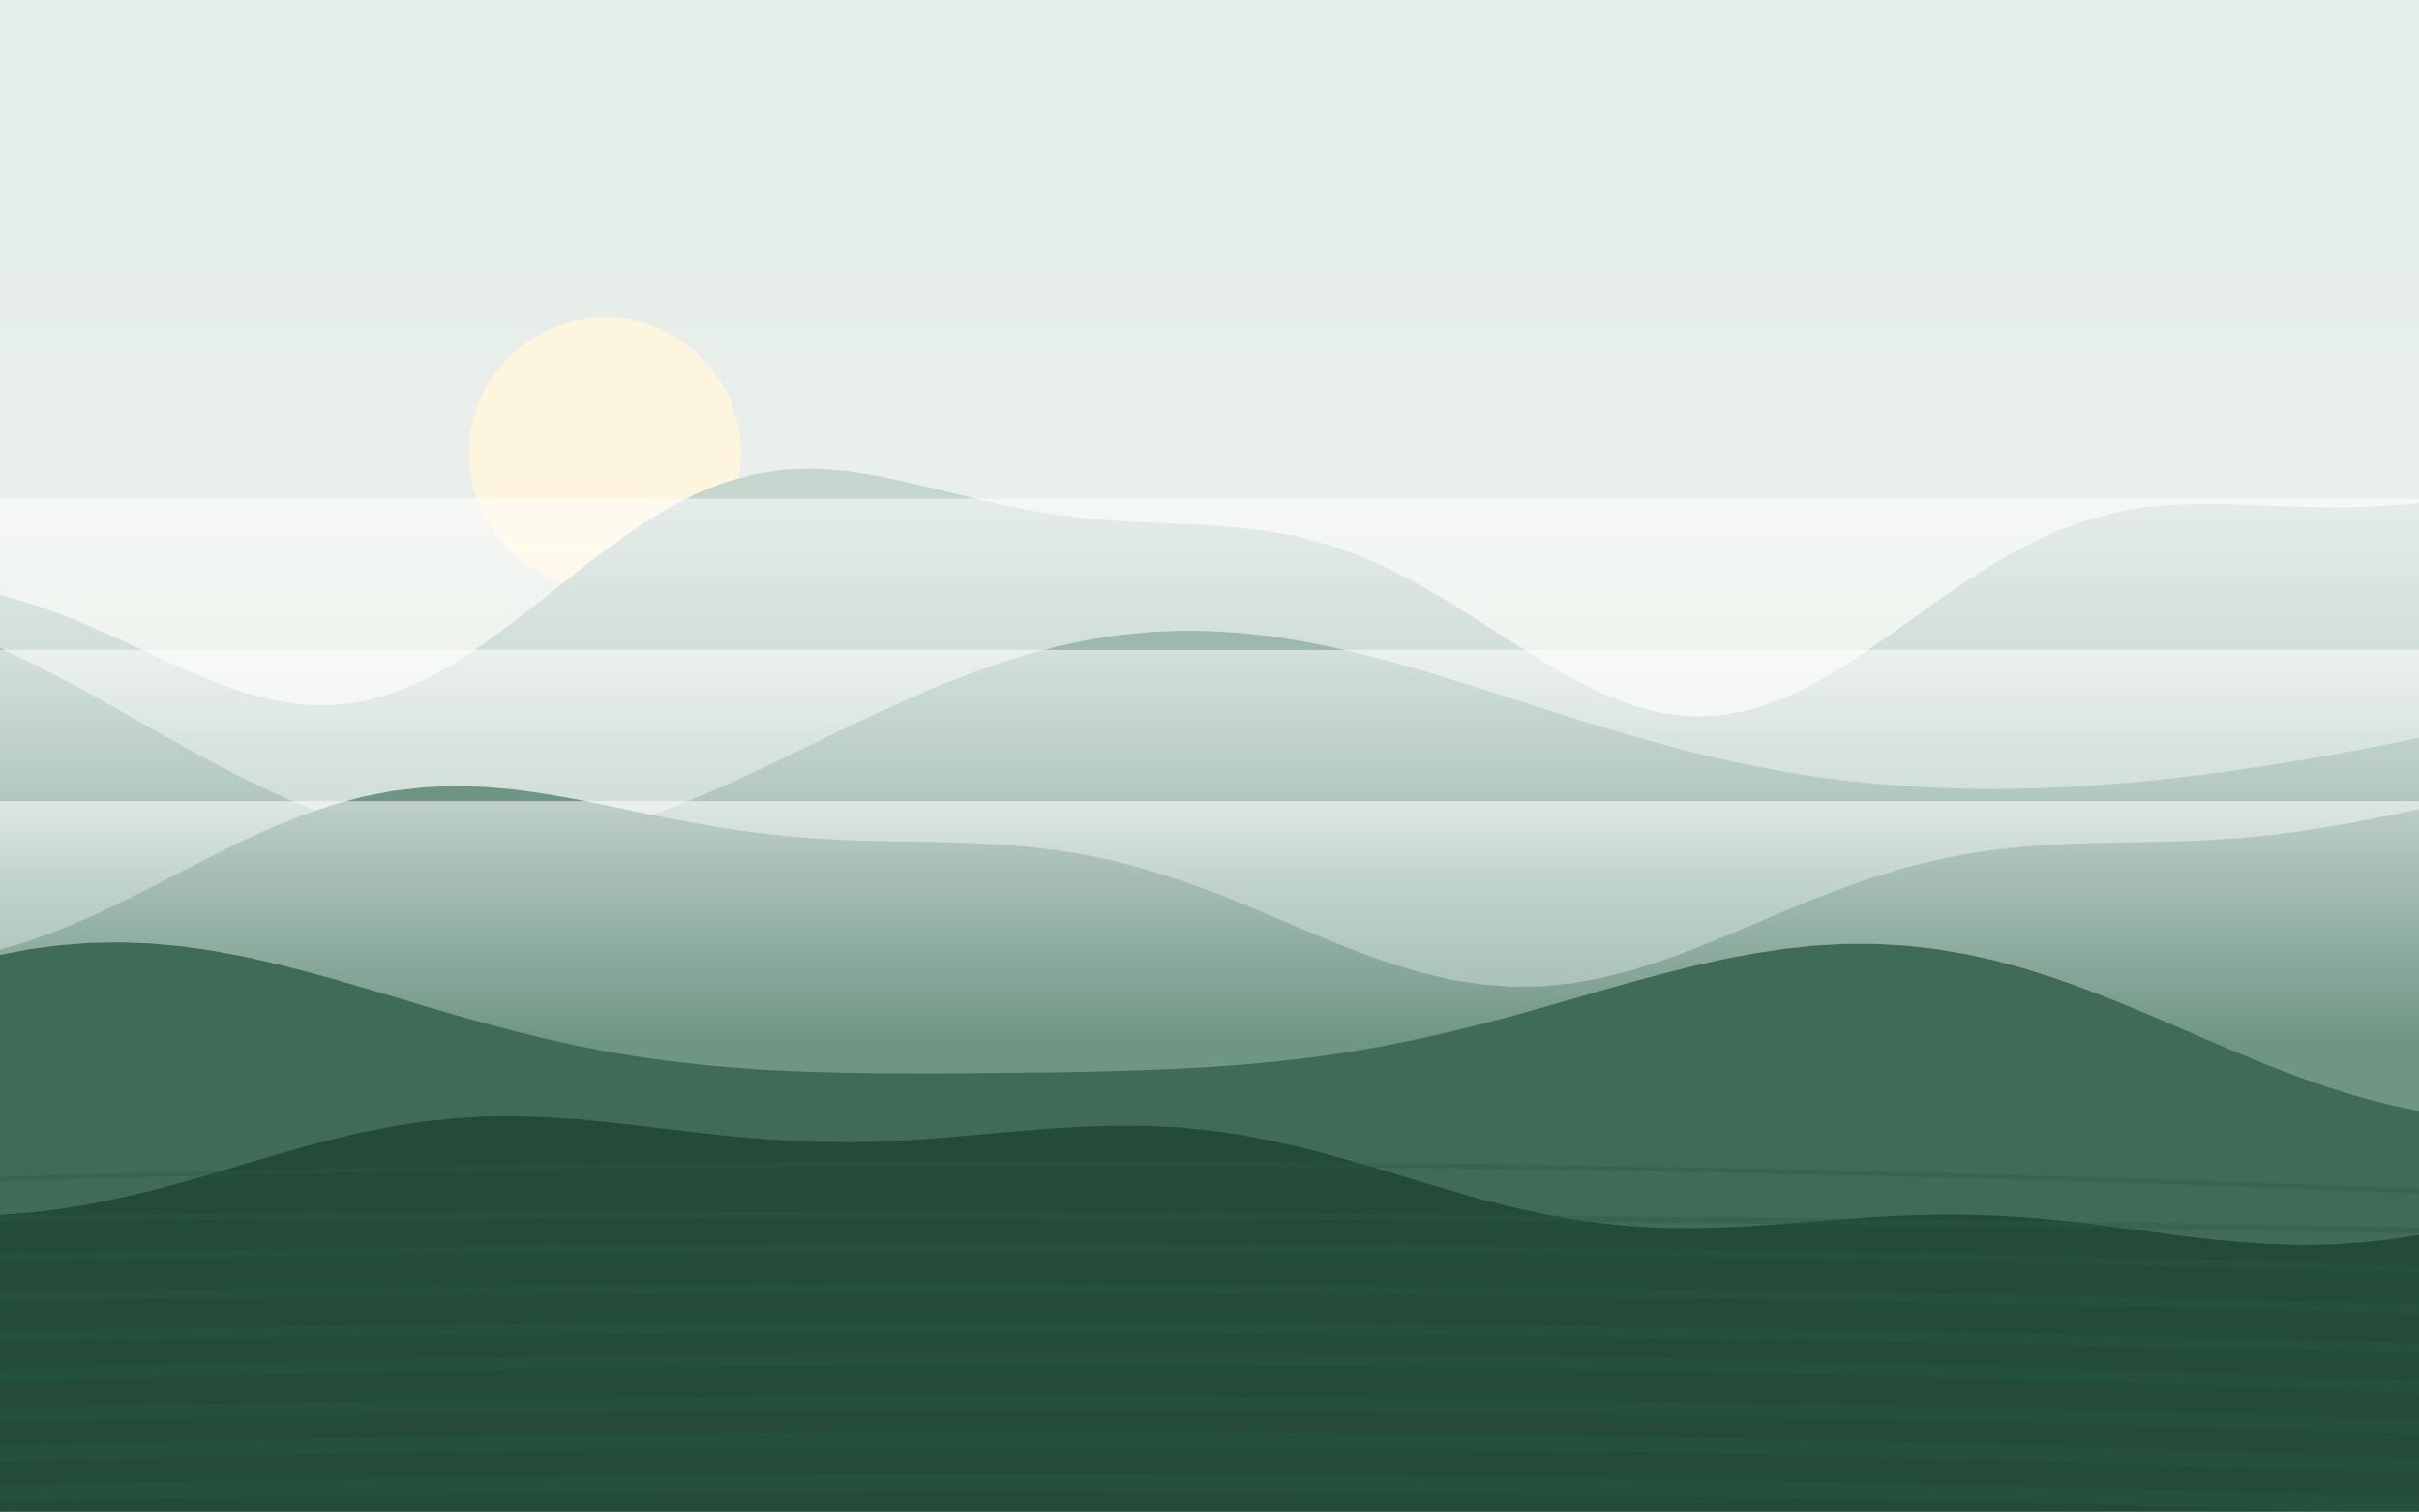
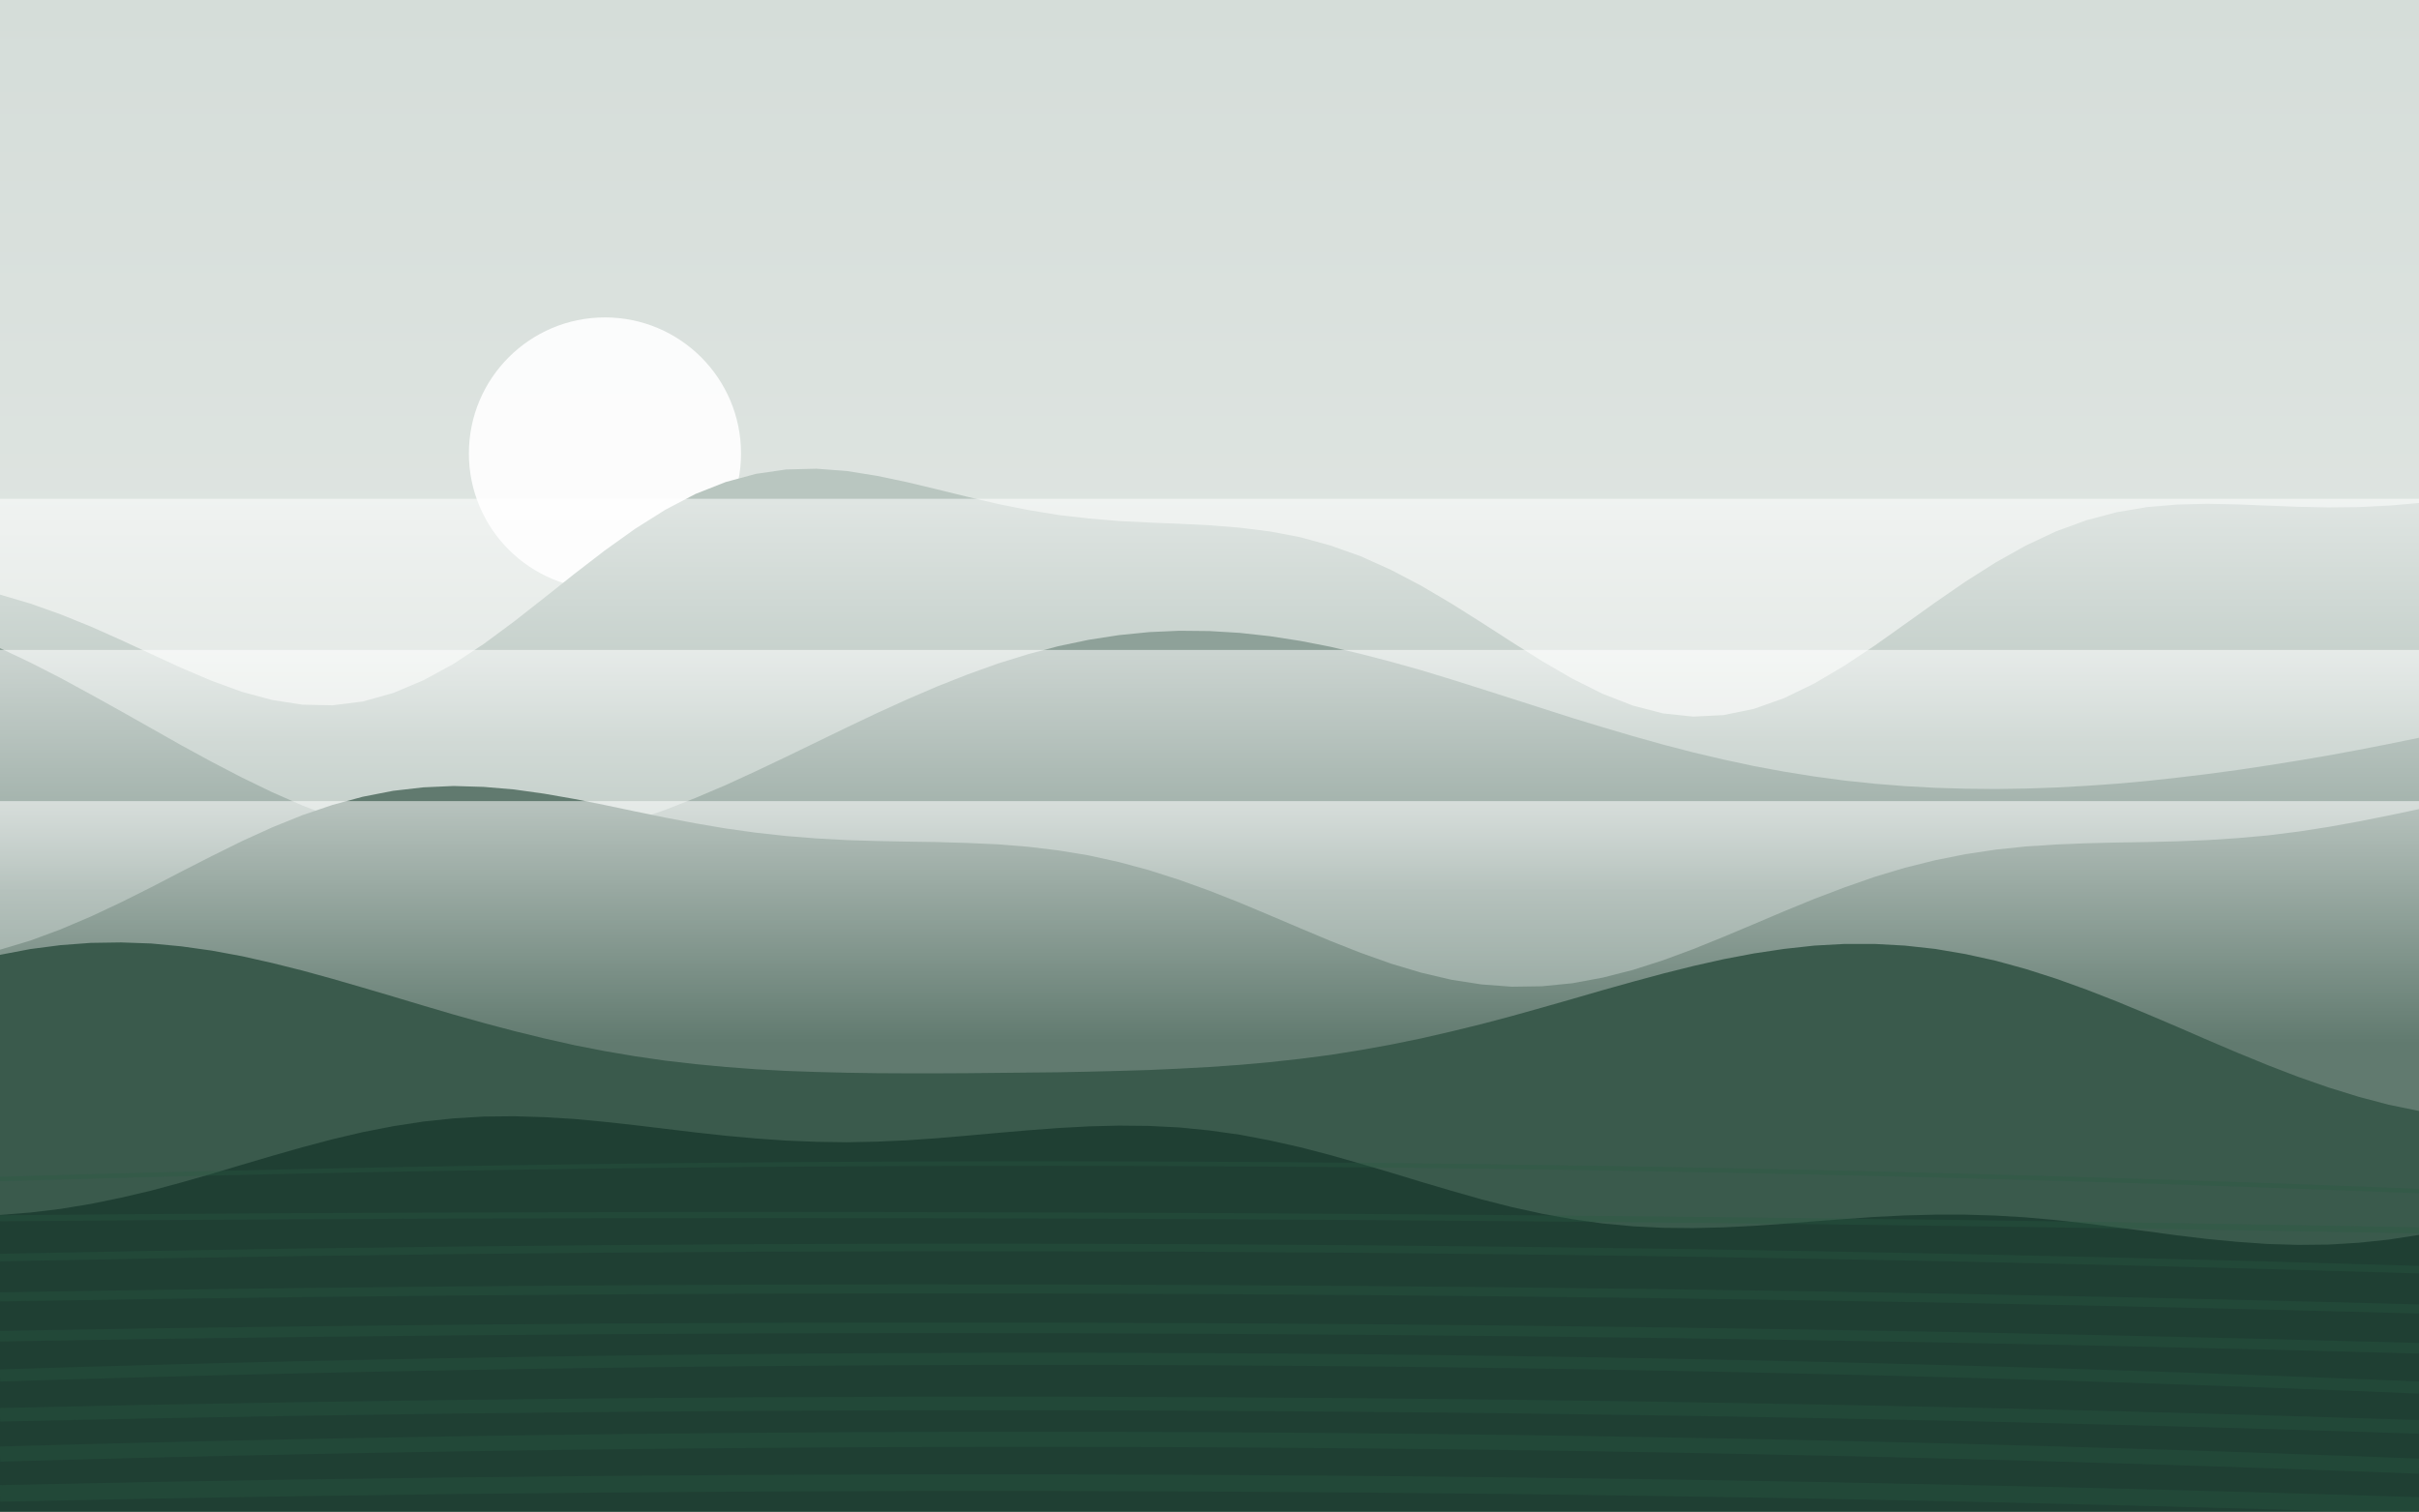
<svg xmlns="http://www.w3.org/2000/svg" viewBox="0 0 1600 1000" width="1600" height="1000" preserveAspectRatio="xMidYMid slice" role="img">
  <defs>
    <linearGradient id="s22" x1="0" y1="0" x2="0" y2="1">
-       <stop offset="0" stop-color="#e3edea" />
-       <stop offset="1" stop-color="#f6f4ea" />
+       <stop offset="0" stop-color="#d5ddd9" />
+       <stop offset="1" stop-color="#eef1ee" />
    </linearGradient>
    <linearGradient id="m22" x1="0" y1="0" x2="0" y2="1">
      <stop offset="0" stop-color="#fff" stop-opacity=".55" />
      <stop offset="1" stop-color="#fff" stop-opacity="0" />
    </linearGradient>
  </defs>
  <rect x="0" y="0" width="1600" height="1000" fill="url(#s22)" />
-   <circle cx="400.138" cy="300" r="90" fill="#fff6dc" opacity=".9" />
-   <path d="M0 1000 L0 380 L0 393.4 L20 399.3 L40 406.4 L60 414.5 L80 423.4 L100 432.7 L120 441.9 L140 450.4 L160 457.7 L180 463.1 L200 466.2 L220 466.6 L240 464.1 L260 458.5 L280 450.1 L300 439.2 L320 426.0 L340 411.2 L360 395.5 L380 379.6 L400 364.2 L420 349.9 L440 337.3 L460 326.8 L480 318.9 L500 313.5 L520 310.6 L540 310.1 L560 311.6 L580 314.8 L600 319.0 L620 323.8 L640 328.7 L660 333.4 L680 337.4 L700 340.7 L720 343.0 L740 344.7 L760 345.7 L780 346.5 L800 347.5 L820 349.1 L840 351.6 L860 355.4 L880 360.9 L900 368.0 L920 377.0 L940 387.5 L960 399.3 L980 411.9 L1000 424.8 L1020 437.4 L1040 449.0 L1060 459.0 L1080 466.8 L1100 472.0 L1120 474.1 L1140 473.1 L1160 469.0 L1180 461.9 L1200 452.2 L1220 440.4 L1240 427.1 L1260 412.9 L1280 398.6 L1300 384.8 L1320 372.1 L1340 360.9 L1360 351.5 L1380 344.2 L1400 338.9 L1420 335.5 L1440 333.8 L1460 333.3 L1480 333.7 L1500 334.5 L1520 335.3 L1540 335.7 L1560 335.5 L1580 334.5 L1600 332.8 L1600 1000Z" fill="#c5d6cf" />
+   <circle cx="400.138" cy="300" r="90" fill="#ffffff" opacity=".9" />
+   <path d="M0 1000 L0 380 L0 393.4 L20 399.3 L40 406.4 L60 414.5 L80 423.4 L100 432.7 L120 441.9 L140 450.4 L160 457.7 L180 463.1 L200 466.2 L220 466.6 L240 464.1 L260 458.5 L280 450.1 L300 439.2 L320 426.0 L340 411.2 L360 395.5 L380 379.6 L400 364.2 L420 349.9 L440 337.3 L460 326.8 L480 318.9 L500 313.5 L520 310.6 L540 310.1 L560 311.6 L580 314.8 L600 319.0 L620 323.8 L640 328.7 L660 333.4 L680 337.4 L700 340.7 L720 343.0 L740 344.7 L760 345.7 L780 346.5 L800 347.5 L820 349.1 L840 351.6 L860 355.4 L880 360.9 L900 368.0 L920 377.0 L940 387.5 L960 399.3 L980 411.9 L1000 424.8 L1020 437.4 L1040 449.0 L1060 459.0 L1080 466.8 L1100 472.0 L1120 474.1 L1140 473.1 L1160 469.0 L1180 461.9 L1200 452.2 L1220 440.4 L1240 427.1 L1260 412.9 L1280 398.6 L1300 384.8 L1320 372.1 L1340 360.9 L1360 351.5 L1380 344.2 L1400 338.9 L1420 335.5 L1440 333.8 L1460 333.3 L1480 333.7 L1500 334.5 L1520 335.3 L1540 335.7 L1560 335.5 L1580 334.5 L1600 332.8 L1600 1000Z" fill="#b9c6c0" />
  <rect x="0" y="330" width="1600" height="160" fill="url(#m22)" />
-   <path d="M0 1000 L0 480 L0 428.8 L20 438.3 L40 448.5 L60 459.4 L80 470.5 L100 481.8 L120 493.1 L140 504.0 L160 514.4 L180 524.1 L200 532.9 L220 540.6 L240 547.1 L260 552.4 L280 556.2 L300 558.6 L320 559.4 L340 558.9 L360 556.8 L380 553.4 L400 548.7 L420 542.8 L440 535.8 L460 527.9 L480 519.4 L500 510.2 L520 500.7 L540 491.0 L560 481.3 L580 471.8 L600 462.7 L620 454.1 L640 446.2 L660 439.0 L680 432.8 L700 427.5 L720 423.3 L740 420.2 L760 418.2 L780 417.3 L800 417.5 L820 418.7 L840 420.9 L860 424.0 L880 427.9 L900 432.6 L920 437.8 L940 443.4 L960 449.5 L980 455.8 L1000 462.2 L1020 468.6 L1040 475.0 L1060 481.1 L1080 487.0 L1100 492.6 L1120 497.8 L1140 502.5 L1160 506.8 L1180 510.5 L1200 513.7 L1220 516.4 L1240 518.5 L1260 520.1 L1280 521.2 L1300 521.8 L1320 522.0 L1340 521.7 L1360 521.0 L1380 519.9 L1400 518.5 L1420 516.7 L1440 514.5 L1460 512.1 L1480 509.4 L1500 506.4 L1520 503.2 L1540 499.8 L1560 496.1 L1580 492.2 L1600 488.1 L1600 1000Z" fill="#9db9ae" />
+   <path d="M0 1000 L0 480 L0 428.8 L20 438.3 L40 448.5 L60 459.4 L80 470.5 L100 481.8 L120 493.1 L140 504.0 L160 514.4 L180 524.1 L200 532.9 L220 540.6 L240 547.1 L260 552.4 L280 556.2 L300 558.6 L320 559.4 L340 558.9 L360 556.8 L380 553.4 L400 548.7 L420 542.8 L440 535.8 L460 527.9 L480 519.4 L500 510.2 L520 500.7 L540 491.0 L560 481.3 L580 471.8 L600 462.7 L620 454.1 L640 446.2 L660 439.0 L680 432.8 L700 427.5 L720 423.3 L740 420.2 L760 418.2 L780 417.3 L800 417.5 L820 418.7 L840 420.9 L860 424.0 L880 427.9 L900 432.6 L920 437.8 L940 443.4 L960 449.5 L980 455.8 L1000 462.2 L1020 468.6 L1040 475.0 L1060 481.1 L1080 487.0 L1100 492.6 L1120 497.8 L1140 502.5 L1160 506.8 L1180 510.5 L1200 513.7 L1220 516.4 L1240 518.5 L1260 520.1 L1280 521.2 L1300 521.8 L1320 522.0 L1340 521.7 L1360 521.0 L1380 519.9 L1400 518.5 L1420 516.7 L1440 514.5 L1460 512.1 L1480 509.4 L1500 506.4 L1520 503.2 L1540 499.8 L1560 496.1 L1580 492.2 L1600 488.1 L1600 1000Z" fill="#8ea199" />
  <rect x="0" y="430" width="1600" height="160" fill="url(#m22)" />
-   <path d="M0 1000 L0 580 L0 628.3 L20 622.3 L40 614.9 L60 606.4 L80 597.0 L100 587.0 L120 576.6 L140 566.4 L160 556.5 L180 547.4 L200 539.3 L220 532.5 L240 527.1 L260 523.2 L280 520.9 L300 520.0 L320 520.6 L340 522.3 L360 525.1 L380 528.6 L400 532.6 L420 536.8 L440 540.9 L460 544.7 L480 548.1 L500 550.9 L520 553.1 L540 554.7 L560 555.8 L580 556.4 L600 556.8 L620 557.1 L640 557.7 L660 558.6 L680 560.2 L700 562.6 L720 565.9 L740 570.3 L760 575.7 L780 582.1 L800 589.3 L820 597.2 L840 605.6 L860 614.1 L880 622.5 L900 630.4 L920 637.5 L940 643.5 L960 648.2 L980 651.3 L1000 652.8 L1020 652.5 L1040 650.5 L1060 646.8 L1080 641.7 L1100 635.3 L1120 627.9 L1140 619.8 L1160 611.4 L1180 602.9 L1200 594.7 L1220 587.1 L1240 580.1 L1260 574.1 L1280 569.1 L1300 565.1 L1320 562.1 L1340 560.0 L1360 558.7 L1380 557.9 L1400 557.4 L1420 557.1 L1440 556.6 L1460 555.8 L1480 554.5 L1500 552.7 L1520 550.2 L1540 547.1 L1560 543.5 L1580 539.5 L1600 535.3 L1600 1000Z" fill="#6f9585" />
+   <path d="M0 1000 L0 580 L0 628.3 L20 622.3 L40 614.9 L60 606.4 L80 597.0 L100 587.0 L120 576.6 L140 566.4 L160 556.5 L180 547.4 L200 539.3 L220 532.5 L240 527.1 L260 523.2 L280 520.9 L300 520.0 L320 520.6 L340 522.3 L360 525.1 L380 528.6 L400 532.6 L420 536.8 L440 540.9 L460 544.7 L480 548.1 L500 550.9 L520 553.1 L540 554.7 L560 555.8 L580 556.4 L600 556.8 L620 557.1 L640 557.7 L660 558.6 L680 560.2 L700 562.6 L720 565.9 L740 570.3 L760 575.7 L780 582.1 L800 589.3 L820 597.2 L840 605.6 L860 614.1 L880 622.5 L900 630.4 L920 637.5 L940 643.5 L960 648.2 L980 651.3 L1000 652.8 L1020 652.5 L1040 650.5 L1060 646.8 L1080 641.7 L1100 635.3 L1120 627.9 L1140 619.8 L1160 611.4 L1180 602.9 L1200 594.7 L1220 587.1 L1240 580.1 L1260 574.1 L1280 569.1 L1300 565.1 L1320 562.1 L1340 560.0 L1360 558.7 L1380 557.9 L1400 557.4 L1420 557.1 L1440 556.6 L1460 555.8 L1480 554.5 L1500 552.7 L1520 550.2 L1540 547.1 L1560 543.5 L1580 539.5 L1600 535.3 L1600 1000Z" fill="#617a6f" />
  <rect x="0" y="530" width="1600" height="160" fill="url(#m22)" />
-   <path d="M0 1000 L0 680 L0 631.7 L20 627.9 L40 625.3 L60 623.8 L80 623.5 L100 624.2 L120 626.1 L140 628.9 L160 632.6 L180 637.1 L200 642.1 L220 647.6 L240 653.4 L260 659.3 L280 665.3 L300 671.2 L320 676.8 L340 682.1 L360 687.0 L380 691.5 L400 695.4 L420 698.8 L440 701.7 L460 704.0 L480 705.9 L500 707.4 L520 708.5 L540 709.2 L560 709.7 L580 710.0 L600 710.1 L620 710.1 L640 710.0 L660 709.8 L680 709.6 L700 709.4 L720 709.0 L740 708.5 L760 707.9 L780 707.0 L800 705.9 L820 704.5 L840 702.7 L860 700.5 L880 697.9 L900 694.7 L920 691.1 L940 687.0 L960 682.4 L980 677.5 L1000 672.2 L1020 666.6 L1040 660.9 L1060 655.1 L1080 649.5 L1100 644.1 L1120 639.1 L1140 634.6 L1160 630.8 L1180 627.8 L1200 625.6 L1220 624.5 L1240 624.5 L1260 625.6 L1280 627.8 L1300 631.2 L1320 635.6 L1340 641.1 L1360 647.5 L1380 654.7 L1400 662.5 L1420 670.8 L1440 679.3 L1460 688.0 L1480 696.5 L1500 704.7 L1520 712.4 L1540 719.4 L1560 725.6 L1580 730.9 L1600 735.0 L1600 1000Z" fill="#3f6b57" />
-   <path d="M0 1000 L0 780 L0 803.8 L20 802.2 L40 799.8 L60 796.5 L80 792.4 L100 787.7 L120 782.3 L140 776.6 L160 770.6 L180 764.7 L200 759.0 L220 753.7 L240 749.0 L260 745.1 L280 742.0 L300 739.9 L320 738.7 L340 738.5 L360 739.1 L380 740.3 L400 742.2 L420 744.4 L440 746.8 L460 749.2 L480 751.4 L500 753.2 L520 754.6 L540 755.4 L560 755.7 L580 755.3 L600 754.4 L620 753.0 L640 751.3 L660 749.5 L680 747.8 L700 746.3 L720 745.2 L740 744.7 L760 744.9 L780 745.9 L800 747.9 L820 750.7 L840 754.5 L860 759.0 L880 764.2 L900 769.9 L920 775.8 L940 781.9 L960 787.8 L980 793.5 L1000 798.6 L1020 803.0 L1040 806.6 L1060 809.4 L1080 811.3 L1100 812.3 L1120 812.5 L1140 812.0 L1160 811.0 L1180 809.6 L1200 808.0 L1220 806.5 L1240 805.1 L1260 804.1 L1280 803.6 L1300 803.6 L1320 804.2 L1340 805.4 L1360 807.2 L1380 809.4 L1400 812.0 L1420 814.6 L1440 817.3 L1460 819.7 L1480 821.6 L1500 823.0 L1520 823.6 L1540 823.4 L1560 822.2 L1580 820.1 L1600 817.0 L1600 1000Z" fill="#244b3a" />
+   <path d="M0 1000 L0 680 L0 631.7 L20 627.9 L40 625.3 L60 623.8 L80 623.5 L100 624.2 L120 626.1 L140 628.9 L160 632.6 L180 637.1 L200 642.1 L220 647.6 L240 653.4 L260 659.3 L280 665.3 L300 671.2 L320 676.8 L340 682.1 L360 687.0 L380 691.5 L400 695.4 L420 698.8 L440 701.7 L460 704.0 L480 705.9 L500 707.4 L520 708.5 L540 709.2 L560 709.7 L580 710.0 L600 710.1 L620 710.1 L640 710.0 L660 709.8 L680 709.6 L700 709.4 L720 709.0 L740 708.5 L760 707.9 L780 707.0 L800 705.9 L820 704.5 L840 702.7 L860 700.5 L880 697.9 L900 694.7 L920 691.1 L940 687.0 L960 682.4 L980 677.5 L1000 672.2 L1020 666.6 L1040 660.9 L1060 655.1 L1080 649.5 L1100 644.1 L1120 639.1 L1140 634.6 L1160 630.8 L1180 627.8 L1200 625.6 L1220 624.5 L1240 624.5 L1260 625.6 L1280 627.8 L1300 631.2 L1320 635.6 L1340 641.1 L1360 647.5 L1380 654.7 L1400 662.5 L1420 670.8 L1440 679.3 L1460 688.0 L1480 696.5 L1500 704.7 L1520 712.4 L1540 719.4 L1560 725.6 L1580 730.9 L1600 735.0 L1600 1000Z" fill="#3a5a4c" />
+   <path d="M0 1000 L0 780 L0 803.8 L20 802.2 L40 799.8 L60 796.5 L80 792.4 L100 787.7 L120 782.3 L140 776.6 L160 770.6 L180 764.7 L200 759.0 L220 753.7 L240 749.0 L260 745.1 L280 742.0 L300 739.9 L320 738.7 L340 738.5 L360 739.1 L380 740.3 L400 742.2 L420 744.4 L440 746.8 L460 749.2 L480 751.4 L500 753.2 L520 754.6 L540 755.4 L560 755.7 L580 755.3 L600 754.4 L620 753.0 L640 751.3 L660 749.5 L680 747.8 L700 746.3 L720 745.2 L740 744.7 L760 744.9 L780 745.9 L800 747.9 L820 750.7 L840 754.5 L860 759.0 L880 764.2 L900 769.9 L920 775.8 L940 781.9 L960 787.8 L980 793.5 L1000 798.6 L1020 803.0 L1040 806.6 L1060 809.4 L1080 811.3 L1100 812.3 L1120 812.5 L1140 812.0 L1160 811.0 L1180 809.6 L1200 808.0 L1220 806.5 L1240 805.1 L1260 804.1 L1280 803.6 L1300 803.6 L1320 804.2 L1340 805.4 L1360 807.2 L1380 809.4 L1400 812.0 L1420 814.6 L1440 817.3 L1460 819.7 L1480 821.6 L1500 823.0 L1520 823.6 L1540 823.4 L1560 822.2 L1580 820.1 L1600 817.0 L1600 1000Z" fill="#1f3f33" />
  <path d="M0 780 Q800 756.18 1600 788" stroke="#2a5a43" stroke-opacity=".35" stroke-width="3" fill="none" />
  <path d="M0 806 Q800 799.15 1600 814" stroke="#2a5a43" stroke-opacity=".35" stroke-width="4" fill="none" />
  <path d="M0 832 Q800 815.392 1600 840" stroke="#2a5a43" stroke-opacity=".35" stroke-width="5" fill="none" />
  <path d="M0 858 Q800 844.313 1600 866" stroke="#2a5a43" stroke-opacity=".35" stroke-width="6" fill="none" />
  <path d="M0 884 Q800 869.849 1600 892" stroke="#2a5a43" stroke-opacity=".35" stroke-width="7" fill="none" />
  <path d="M0 910 Q800 884.465 1600 918" stroke="#2a5a43" stroke-opacity=".35" stroke-width="8" fill="none" />
  <path d="M0 936 Q800 917.724 1600 944" stroke="#2a5a43" stroke-opacity=".35" stroke-width="9" fill="none" />
  <path d="M0 962 Q800 939.04 1600 970" stroke="#2a5a43" stroke-opacity=".35" stroke-width="10" fill="none" />
  <path d="M0 988 Q800 970.524 1600 996" stroke="#2a5a43" stroke-opacity=".35" stroke-width="11" fill="none" />
</svg>
